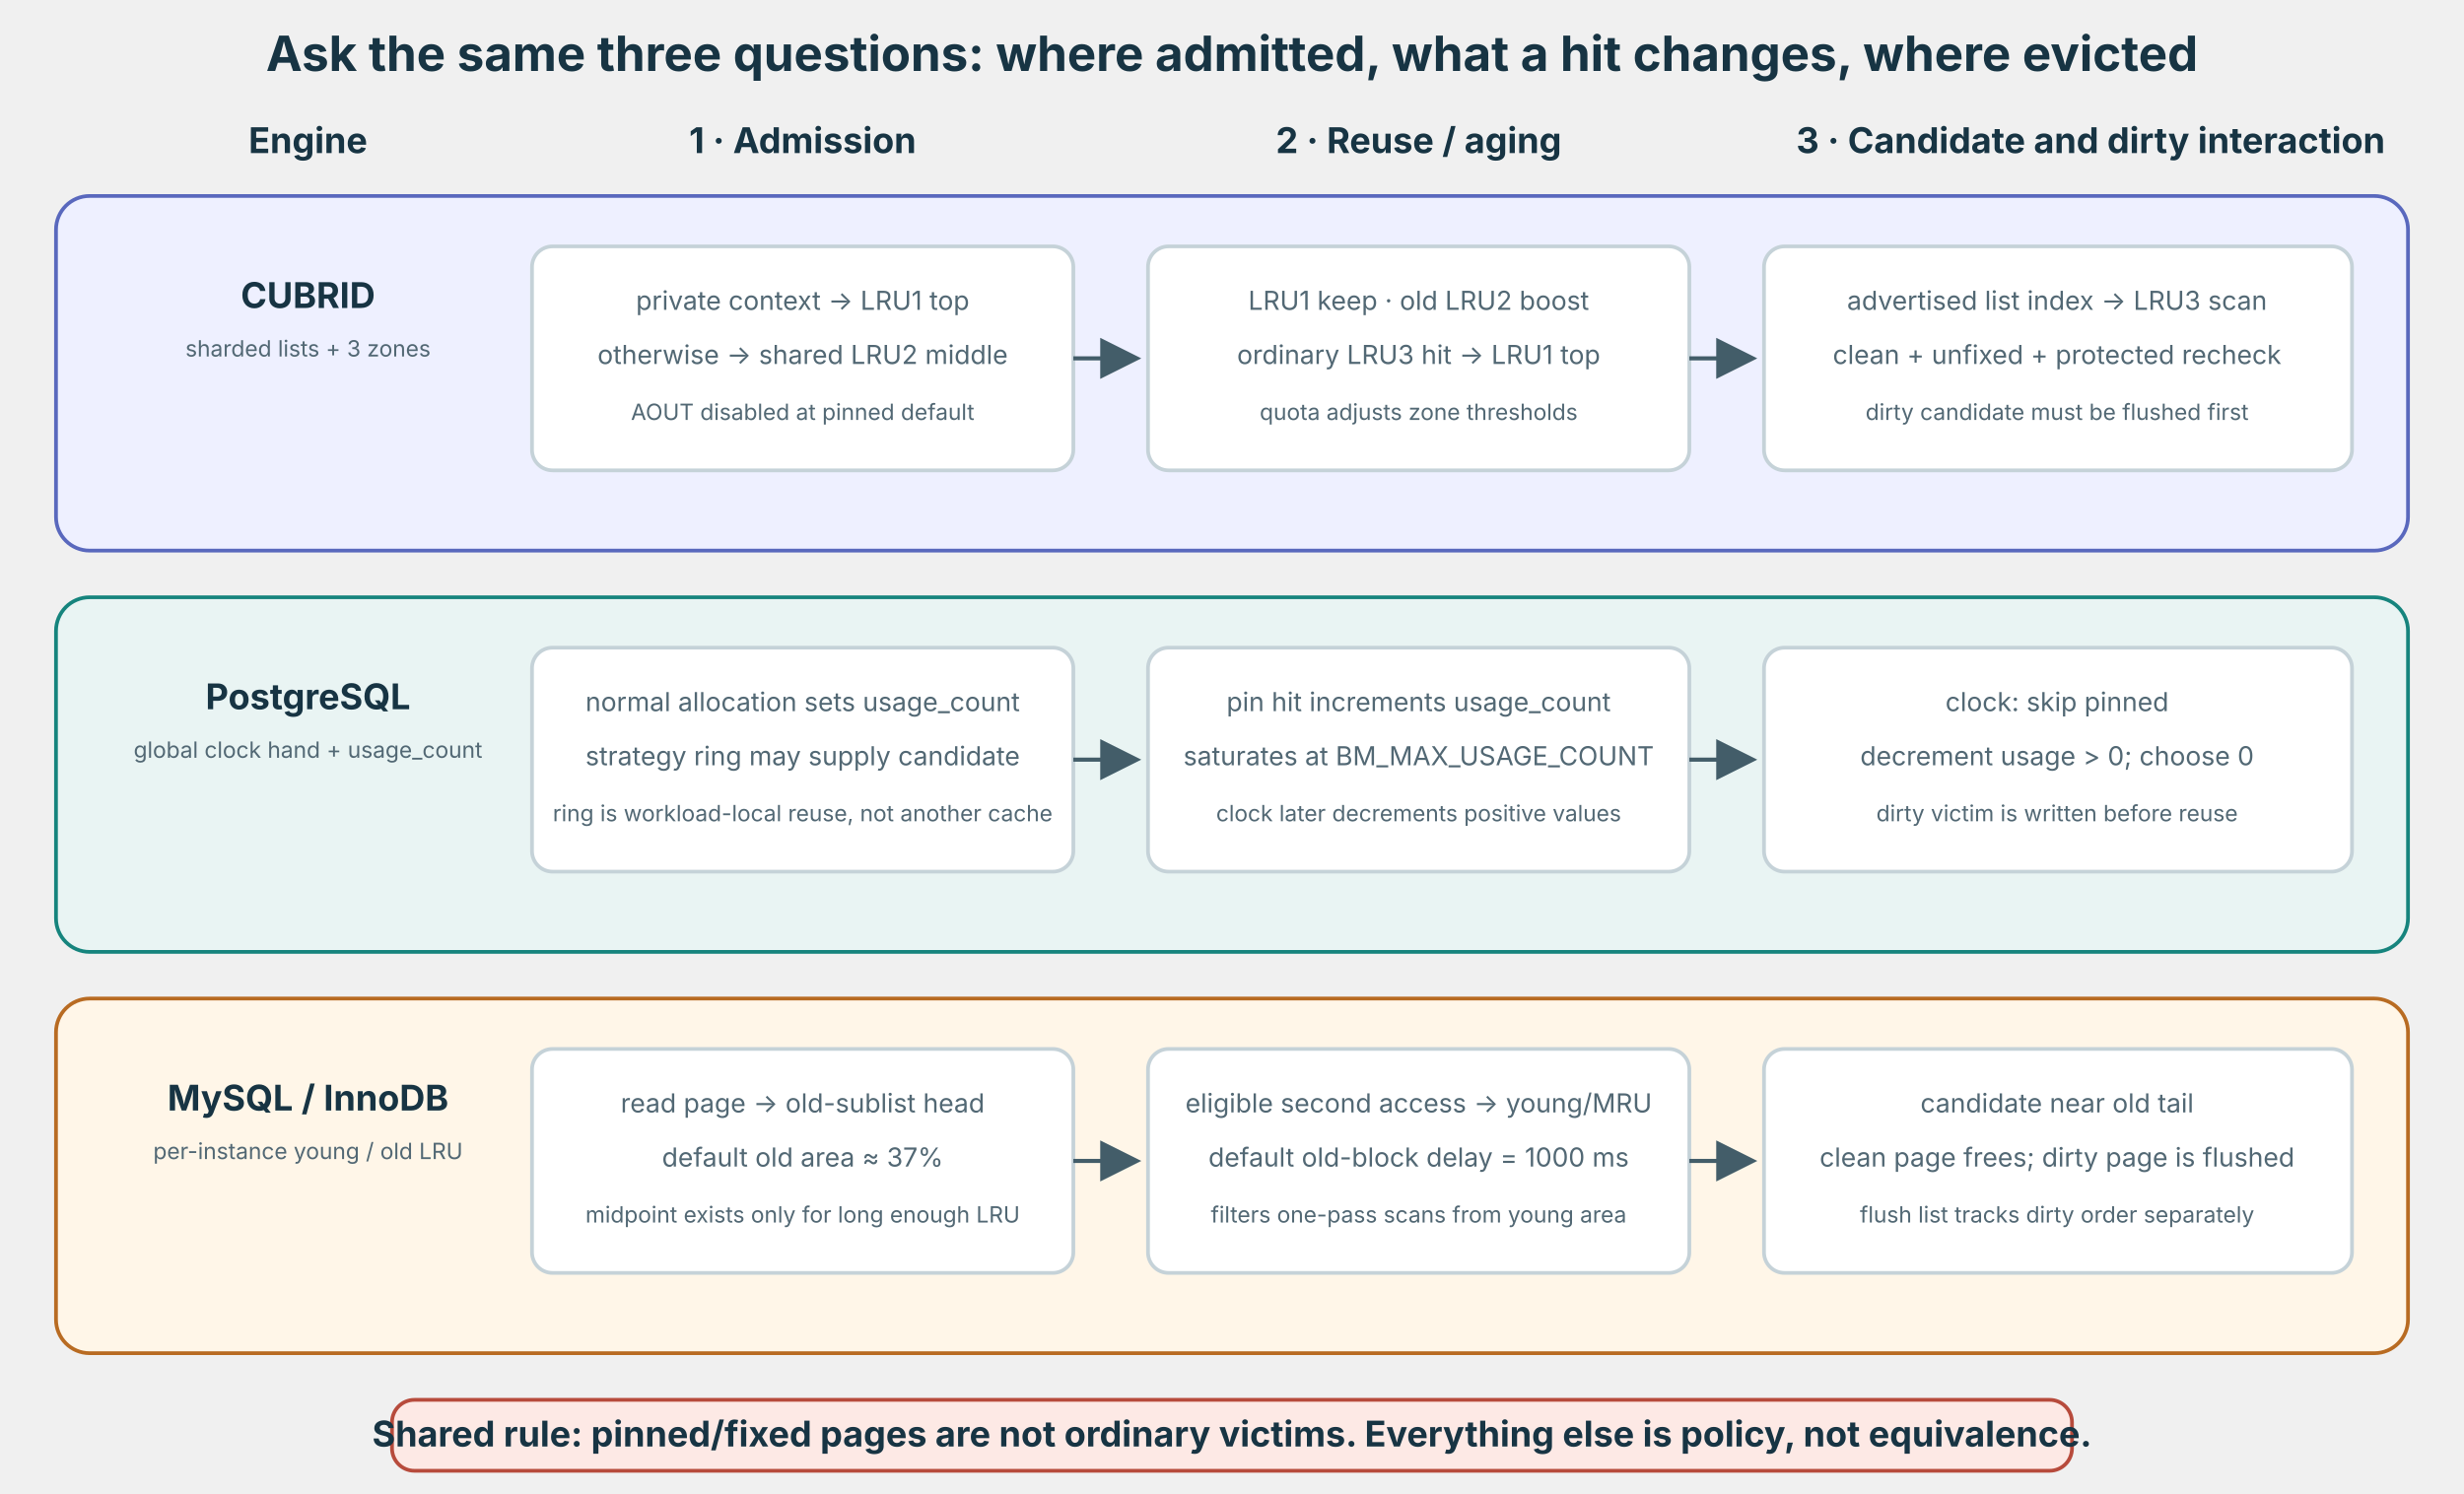
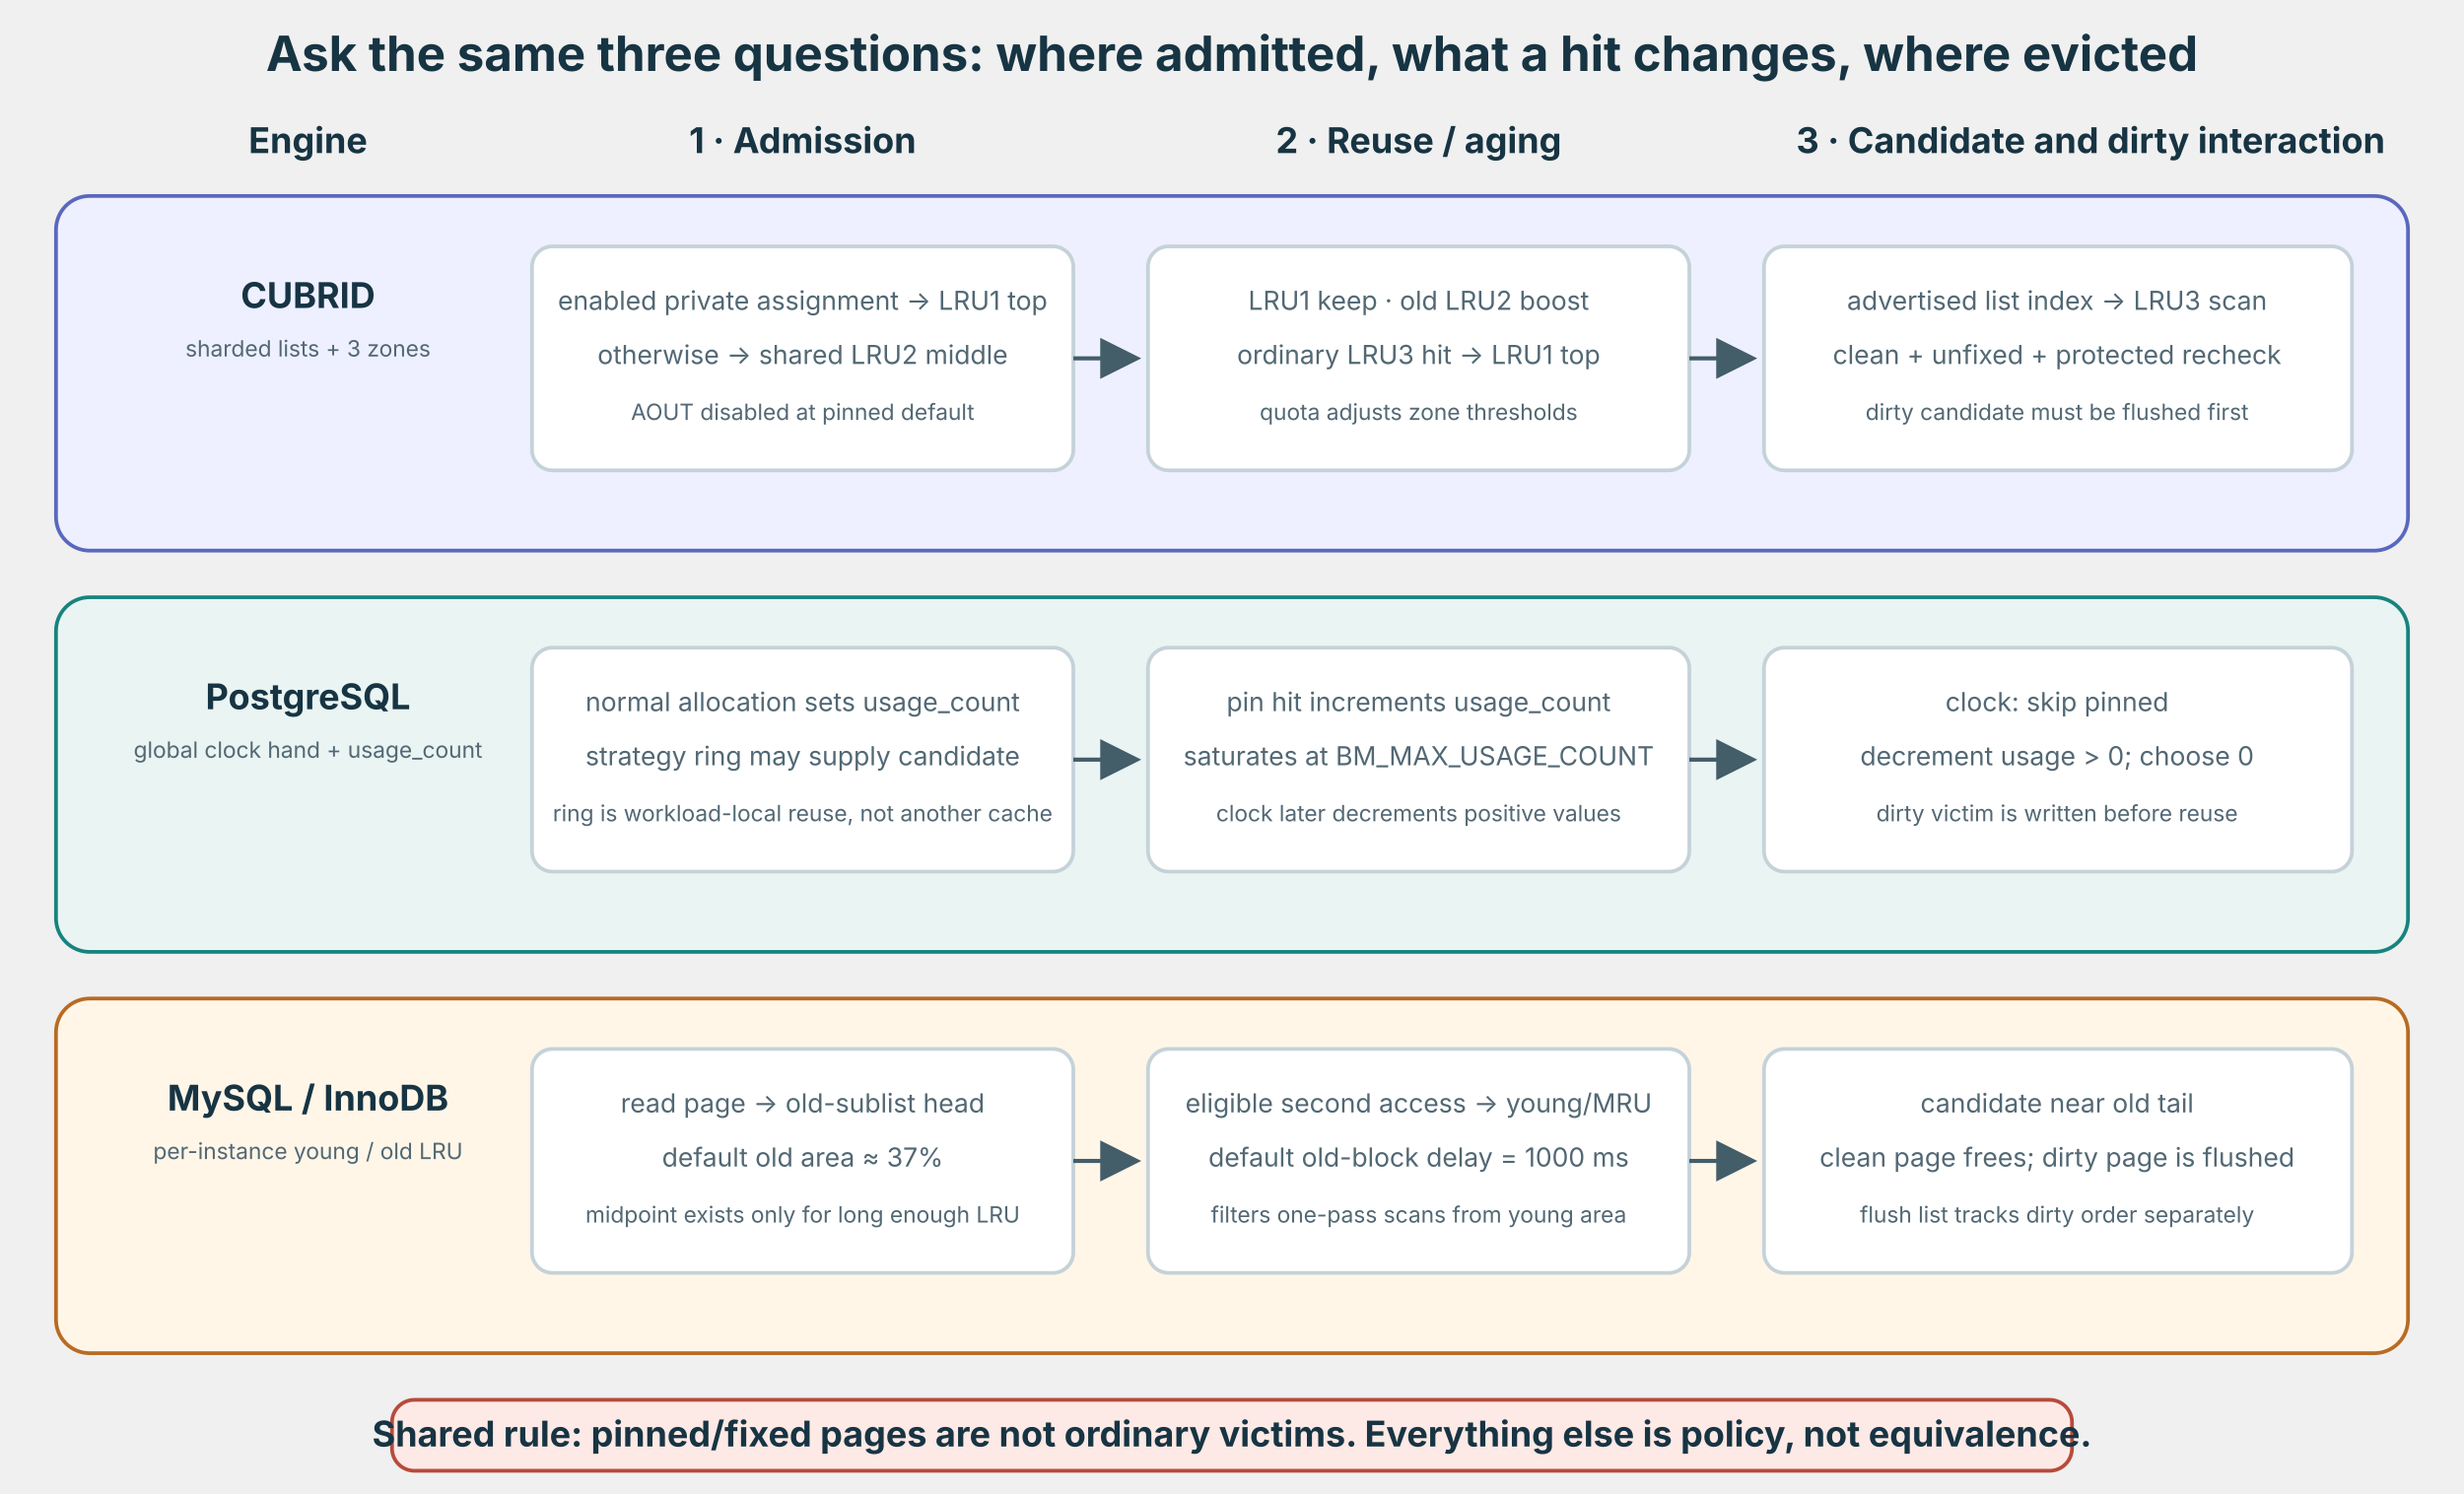
<svg xmlns="http://www.w3.org/2000/svg" width="1320" height="800" viewBox="0 0 1320 800" role="img" aria-labelledby="title desc">
  <defs>
    <marker id="arrow" markerWidth="10" markerHeight="10" refX="8" refY="5" orient="auto">
      <path d="M0,0 L10,5 L0,10 z" fill="#435d69" />
    </marker>
    <style>.panel{fill:#fff;stroke:#c5d2d8;stroke-width:2}.cub{fill:#eef0ff;stroke:#5968bd;stroke-width:2}.pg{fill:#e9f4f3;stroke:#16847d;stroke-width:2}.my{fill:#fff6e8;stroke:#b86b22;stroke-width:2}.hot{fill:#fde9e5;stroke:#b74b3c;stroke-width:2}.t{font:700 26px Inter,Arial,sans-serif;fill:#173443}.h{font:700 19px Inter,Arial,sans-serif;fill:#173443}.s{font:14px Inter,Arial,sans-serif;fill:#526874}.tiny{font:12px Inter,Arial,sans-serif;fill:#526874}.line{fill:none;stroke:#435d69;stroke-width:2.2;marker-end:url(#arrow)}</style>
  </defs>
  <text x="660" y="38" text-anchor="middle" class="t">Ask the same three questions: where admitted, what a hit changes, where evicted</text>
  <text x="165" y="82" text-anchor="middle" class="h">Engine</text>
  <text x="430" y="82" text-anchor="middle" class="h">1 · Admission</text>
  <text x="760" y="82" text-anchor="middle" class="h">2 · Reuse / aging</text>
  <text x="1120" y="82" text-anchor="middle" class="h">3 · Candidate and dirty interaction</text>
  <rect x="30" y="105" rx="18" width="1260" height="190" class="cub" />
  <text x="165" y="165" text-anchor="middle" class="h">CUBRID</text>
  <text x="165" y="191" text-anchor="middle" class="tiny">sharded lists + 3 zones</text>
  <rect x="285" y="132" rx="11" width="290" height="120" class="panel" />
-   <text x="430" y="166" text-anchor="middle" class="s">private context → LRU1 top</text>
+   <text x="430" y="166" text-anchor="middle" class="s">enabled private assignment → LRU1 top</text>
  <text x="430" y="195" text-anchor="middle" class="s">otherwise → shared LRU2 middle</text>
  <text x="430" y="225" text-anchor="middle" class="tiny">AOUT disabled at pinned default</text>
  <rect x="615" y="132" rx="11" width="290" height="120" class="panel" />
  <text x="760" y="166" text-anchor="middle" class="s">LRU1 keep · old LRU2 boost</text>
  <text x="760" y="195" text-anchor="middle" class="s">ordinary LRU3 hit → LRU1 top</text>
  <text x="760" y="225" text-anchor="middle" class="tiny">quota adjusts zone thresholds</text>
  <rect x="945" y="132" rx="11" width="315" height="120" class="panel" />
  <text x="1102" y="166" text-anchor="middle" class="s">advertised list index → LRU3 scan</text>
  <text x="1102" y="195" text-anchor="middle" class="s">clean + unfixed + protected recheck</text>
  <text x="1102" y="225" text-anchor="middle" class="tiny">dirty candidate must be flushed first</text>
  <rect x="30" y="320" rx="18" width="1260" height="190" class="pg" />
  <text x="165" y="380" text-anchor="middle" class="h">PostgreSQL</text>
  <text x="165" y="406" text-anchor="middle" class="tiny">global clock hand + usage_count</text>
  <rect x="285" y="347" rx="11" width="290" height="120" class="panel" />
  <text x="430" y="381" text-anchor="middle" class="s">normal allocation sets usage_count</text>
  <text x="430" y="410" text-anchor="middle" class="s">strategy ring may supply candidate</text>
  <text x="430" y="440" text-anchor="middle" class="tiny">ring is workload-local reuse, not another cache</text>
  <rect x="615" y="347" rx="11" width="290" height="120" class="panel" />
  <text x="760" y="381" text-anchor="middle" class="s">pin hit increments usage_count</text>
  <text x="760" y="410" text-anchor="middle" class="s">saturates at BM_MAX_USAGE_COUNT</text>
  <text x="760" y="440" text-anchor="middle" class="tiny">clock later decrements positive values</text>
  <rect x="945" y="347" rx="11" width="315" height="120" class="panel" />
  <text x="1102" y="381" text-anchor="middle" class="s">clock: skip pinned</text>
  <text x="1102" y="410" text-anchor="middle" class="s">decrement usage &gt; 0; choose 0</text>
  <text x="1102" y="440" text-anchor="middle" class="tiny">dirty victim is written before reuse</text>
  <rect x="30" y="535" rx="18" width="1260" height="190" class="my" />
  <text x="165" y="595" text-anchor="middle" class="h">MySQL / InnoDB</text>
  <text x="165" y="621" text-anchor="middle" class="tiny">per-instance young / old LRU</text>
  <rect x="285" y="562" rx="11" width="290" height="120" class="panel" />
  <text x="430" y="596" text-anchor="middle" class="s">read page → old-sublist head</text>
  <text x="430" y="625" text-anchor="middle" class="s">default old area ≈ 37%</text>
  <text x="430" y="655" text-anchor="middle" class="tiny">midpoint exists only for long enough LRU</text>
  <rect x="615" y="562" rx="11" width="290" height="120" class="panel" />
  <text x="760" y="596" text-anchor="middle" class="s">eligible second access → young/MRU</text>
  <text x="760" y="625" text-anchor="middle" class="s">default old-block delay = 1000 ms</text>
  <text x="760" y="655" text-anchor="middle" class="tiny">filters one-pass scans from young area</text>
  <rect x="945" y="562" rx="11" width="315" height="120" class="panel" />
  <text x="1102" y="596" text-anchor="middle" class="s">candidate near old tail</text>
  <text x="1102" y="625" text-anchor="middle" class="s">clean page frees; dirty page is flushed</text>
  <text x="1102" y="655" text-anchor="middle" class="tiny">flush list tracks dirty order separately</text>
  <path d="M575 192 H607" class="line" />
  <path d="M905 192 H937" class="line" />
  <path d="M575 407 H607" class="line" />
  <path d="M905 407 H937" class="line" />
  <path d="M575 622 H607" class="line" />
  <path d="M905 622 H937" class="line" />
  <rect x="210" y="750" rx="12" width="900" height="38" class="hot" />
  <text x="660" y="775" text-anchor="middle" class="h">Shared rule: pinned/fixed pages are not ordinary victims. Everything else is policy, not equivalence.</text>
</svg>
